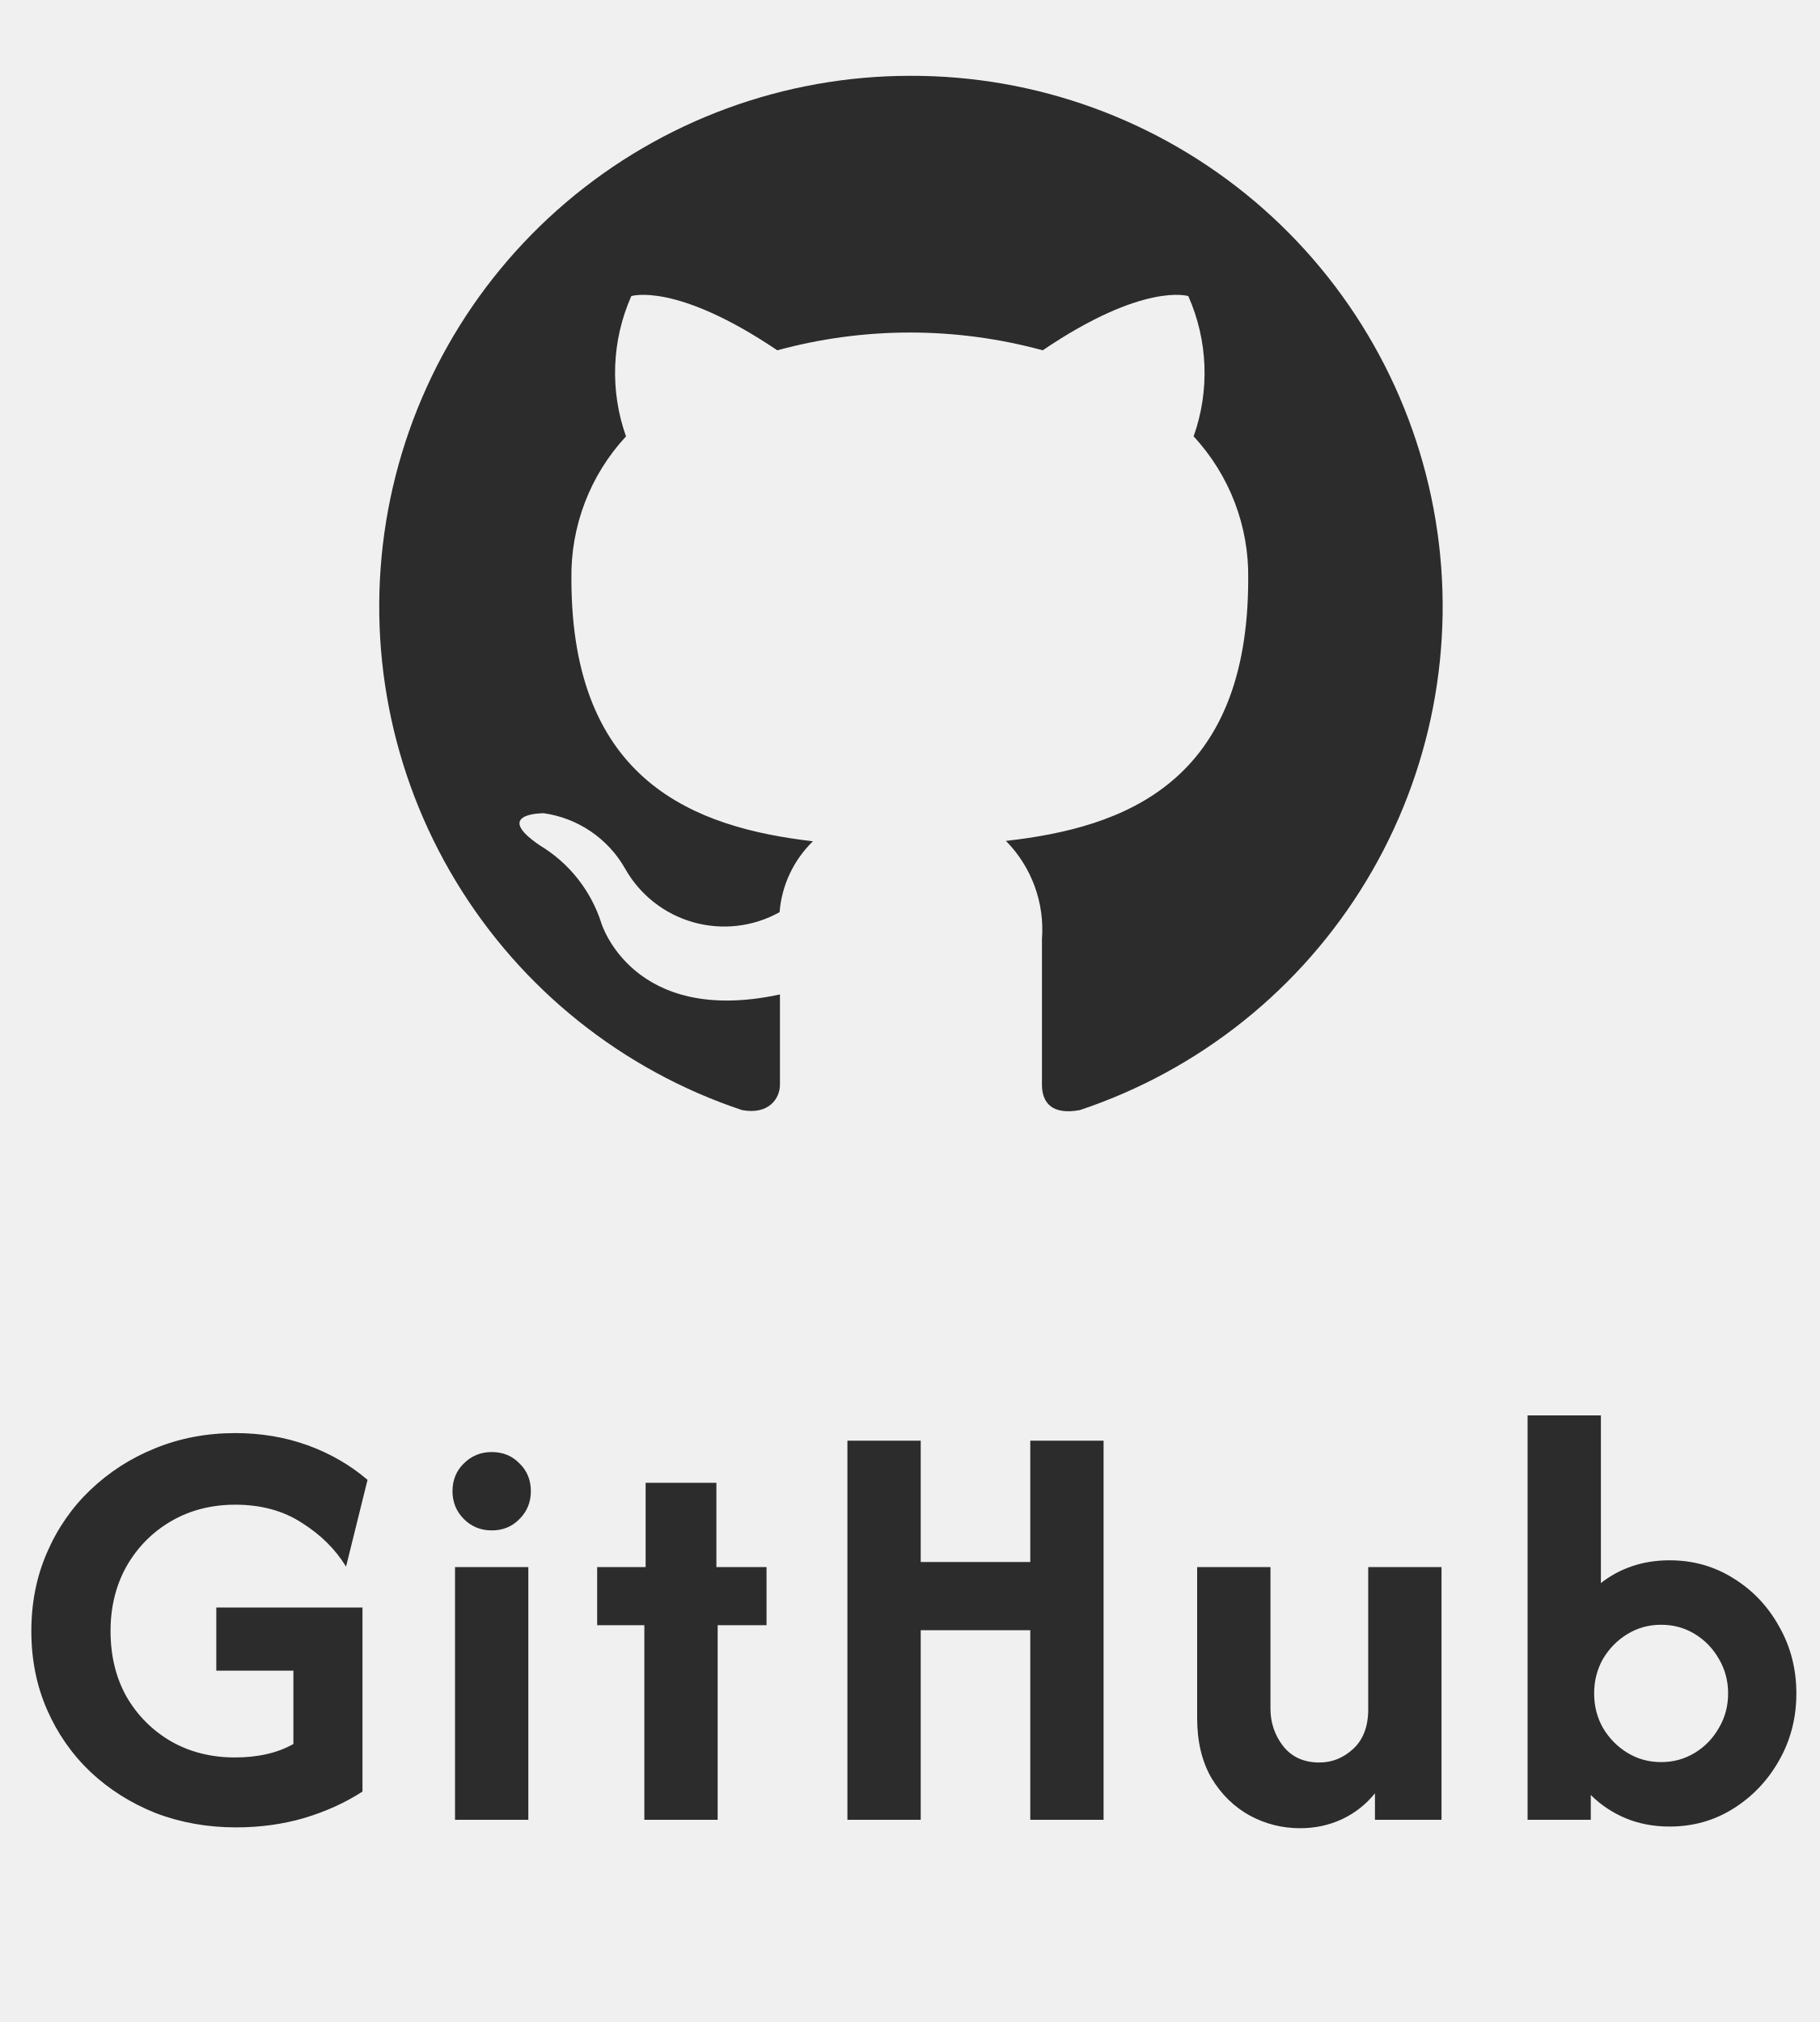
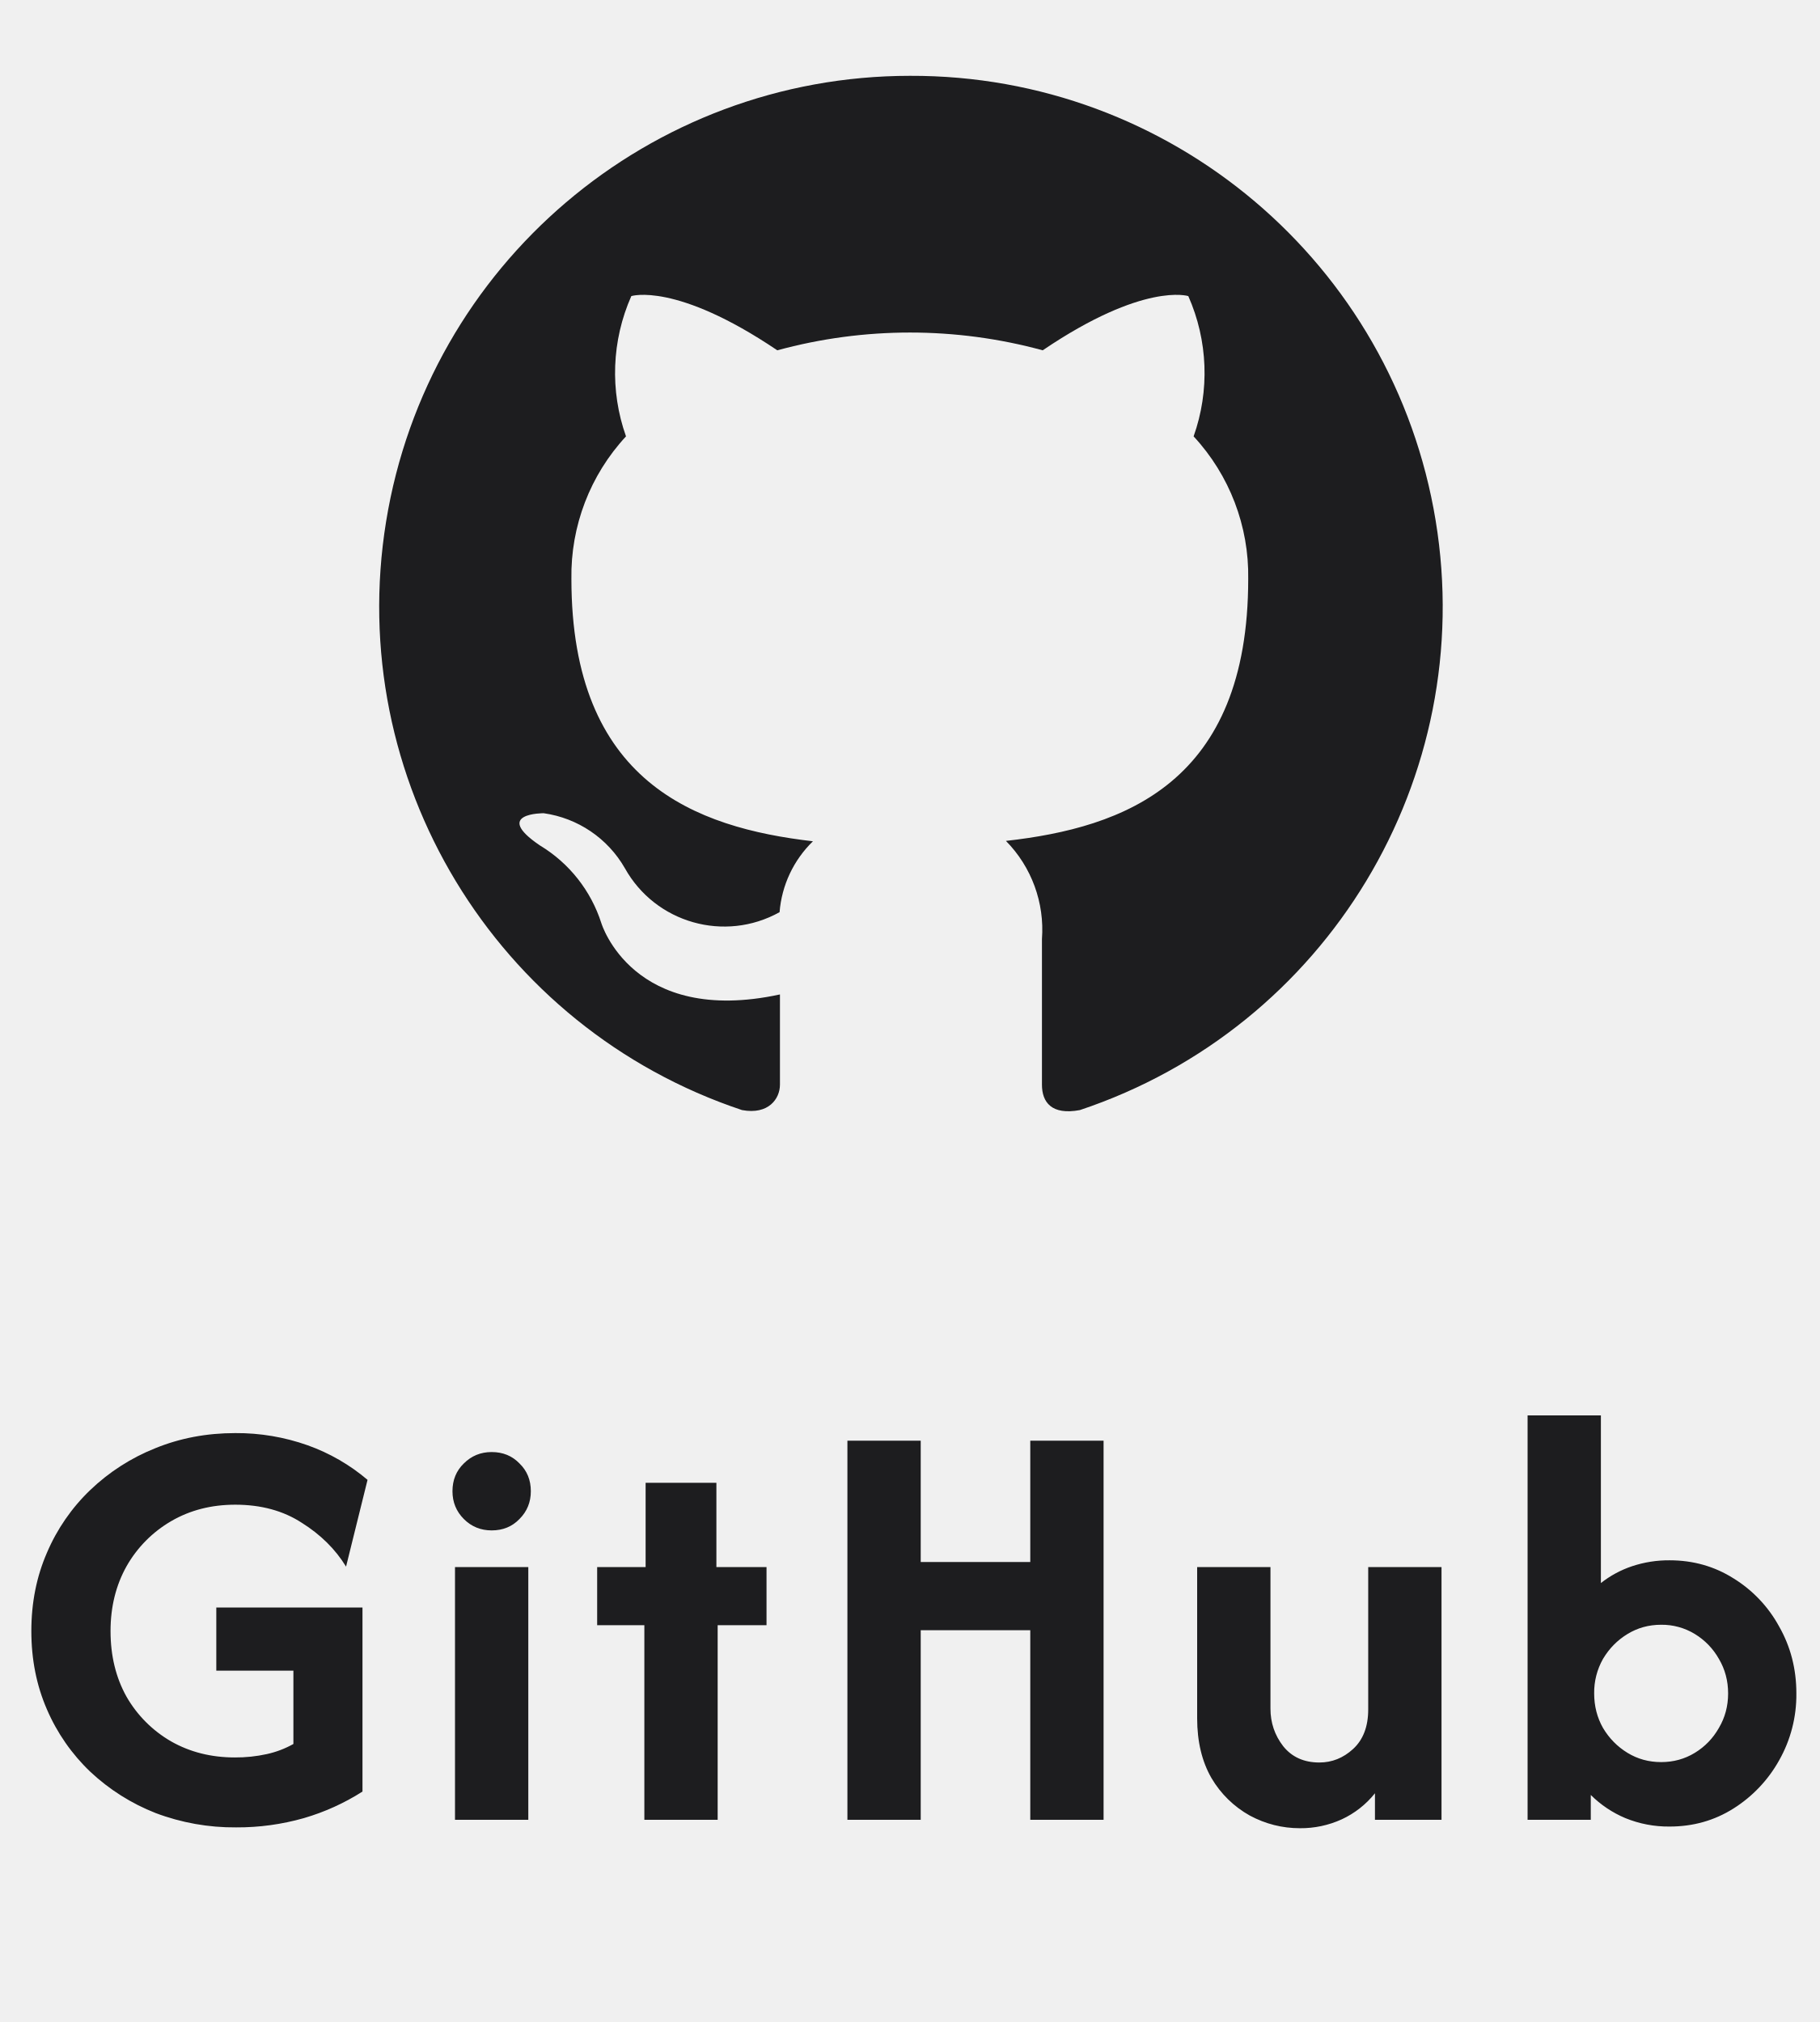
<svg xmlns="http://www.w3.org/2000/svg" width="72" height="80" viewBox="0 0 72 80" fill="none">
-   <path d="M9.34 72.3C8.207 72.3 7.145 72.111 6.157 71.733C5.179 71.344 4.318 70.8 3.573 70.1C2.84 69.4 2.268 68.578 1.857 67.633C1.445 66.689 1.24 65.656 1.24 64.533C1.24 63.411 1.445 62.378 1.857 61.433C2.268 60.478 2.84 59.65 3.573 58.95C4.318 58.239 5.173 57.689 6.14 57.3C7.118 56.9 8.173 56.7 9.307 56.7C10.329 56.7 11.284 56.861 12.173 57.183C13.062 57.506 13.851 57.961 14.54 58.55L13.69 61.983C13.268 61.294 12.684 60.717 11.94 60.25C11.207 59.772 10.329 59.533 9.307 59.533C8.362 59.533 7.518 59.75 6.773 60.183C6.029 60.617 5.44 61.211 5.007 61.967C4.584 62.722 4.373 63.578 4.373 64.533C4.373 65.511 4.584 66.378 5.007 67.133C5.44 67.878 6.029 68.467 6.773 68.9C7.518 69.322 8.357 69.533 9.29 69.533C9.745 69.533 10.168 69.489 10.556 69.4C10.945 69.311 11.295 69.178 11.607 69V66.1H8.557V63.6H14.34V70.883C13.651 71.328 12.879 71.678 12.023 71.933C11.179 72.178 10.284 72.3 9.34 72.3ZM18.001 72V62H20.901V72H18.001ZM19.451 60.55C19.018 60.55 18.651 60.4 18.351 60.1C18.051 59.8 17.901 59.433 17.901 59C17.901 58.556 18.051 58.189 18.351 57.9C18.651 57.6 19.018 57.45 19.451 57.45C19.896 57.45 20.262 57.6 20.551 57.9C20.851 58.189 21.001 58.556 21.001 59C21.001 59.433 20.851 59.8 20.551 60.1C20.262 60.4 19.896 60.55 19.451 60.55ZM25.491 72V64.3H23.624V62H25.541V58.667H28.341V62H30.324V64.3H28.391V72H25.491ZM33.524 72V57H36.424V61.8H40.758V57H43.658V72H40.758V64.5H36.424V72H33.524ZM51.427 72.333C50.727 72.333 50.066 72.167 49.444 71.833C48.821 71.489 48.316 70.994 47.927 70.35C47.549 69.694 47.36 68.906 47.36 67.983V62H50.26V67.6C50.26 68.156 50.427 68.65 50.76 69.083C51.105 69.517 51.582 69.733 52.194 69.733C52.694 69.733 53.138 69.556 53.527 69.2C53.927 68.833 54.127 68.311 54.127 67.633V62H57.027V72H54.394V70.95C54.038 71.394 53.599 71.739 53.077 71.983C52.566 72.217 52.016 72.333 51.427 72.333ZM66.049 72.267C65.415 72.267 64.832 72.156 64.299 71.933C63.776 71.711 63.321 71.406 62.932 71.017V72H60.432V56H63.332V62.633C63.699 62.344 64.11 62.122 64.565 61.967C65.021 61.811 65.515 61.733 66.049 61.733C66.982 61.733 67.826 61.972 68.582 62.45C69.338 62.917 69.938 63.55 70.382 64.35C70.838 65.15 71.065 66.033 71.065 67C71.065 67.967 70.838 68.85 70.382 69.65C69.938 70.439 69.338 71.072 68.582 71.55C67.826 72.028 66.982 72.267 66.049 72.267ZM65.715 69.717C66.204 69.717 66.649 69.594 67.049 69.35C67.449 69.106 67.765 68.778 67.999 68.367C68.243 67.956 68.365 67.5 68.365 67C68.365 66.5 68.243 66.044 67.999 65.633C67.765 65.222 67.449 64.894 67.049 64.65C66.649 64.406 66.204 64.283 65.715 64.283C65.227 64.283 64.782 64.406 64.382 64.65C63.982 64.894 63.66 65.222 63.415 65.633C63.182 66.044 63.065 66.5 63.065 67C63.065 67.5 63.182 67.956 63.415 68.367C63.66 68.778 63.982 69.106 64.382 69.35C64.782 69.594 65.227 69.717 65.715 69.717Z" fill="#2C2C2C" />
+   <path d="M9.34 72.3a8.8 8.8 0 0 1-3.183-.567A8.1 8.1 0 0 1 3.573 70.1a7.5 7.5 0 0 1-1.716-2.467q-.617-1.416-.617-3.1 0-1.683.617-3.1a7.5 7.5 0 0 1 1.716-2.483A8 8 0 0 1 6.14 57.3q1.467-.6 3.167-.6a8.4 8.4 0 0 1 2.866.483 7.6 7.6 0 0 1 2.367 1.367l-.85 3.433q-.633-1.033-1.75-1.733-1.1-.717-2.633-.717-1.418 0-2.534.65a4.8 4.8 0 0 0-1.766 1.784q-.634 1.132-.634 2.566 0 1.467.634 2.6A4.8 4.8 0 0 0 6.773 68.9q1.117.633 2.517.633a5.7 5.7 0 0 0 1.267-.133 3.8 3.8 0 0 0 1.05-.4v-2.9h-3.05v-2.5h5.783v7.283a9 9 0 0 1-2.317 1.05 9.6 9.6 0 0 1-2.683.367M18 72V62h2.9v10zm1.45-11.45q-.65 0-1.1-.45T17.9 59q0-.666.45-1.1.45-.45 1.1-.45.667 0 1.1.45.45.434.45 1.1 0 .65-.45 1.1-.433.45-1.1.45M25.491 72v-7.7h-1.867V62h1.917v-3.333h2.8V62h1.983v2.3h-1.933V72zm8.033 0V57h2.9v4.8h4.334V57h2.9v15h-2.9v-7.5h-4.334V72zm17.903.333q-1.05 0-1.983-.5a4.04 4.04 0 0 1-1.517-1.483q-.567-.983-.567-2.367V62h2.9v5.6q0 .834.5 1.483.517.65 1.434.65.75 0 1.333-.533.6-.55.6-1.567V62h2.9v10h-2.633v-1.05a3.64 3.64 0 0 1-1.317 1.033 3.9 3.9 0 0 1-1.65.35m14.622-.066a4.5 4.5 0 0 1-1.75-.334 4.3 4.3 0 0 1-1.367-.916V72h-2.5V56h2.9v6.633a4.1 4.1 0 0 1 1.233-.666 4.6 4.6 0 0 1 1.484-.234q1.4 0 2.533.717a5.1 5.1 0 0 1 1.8 1.9q.684 1.2.683 2.65a5.26 5.26 0 0 1-.683 2.65 5.3 5.3 0 0 1-1.8 1.9q-1.133.717-2.533.717m-.334-2.55q.734 0 1.334-.367.6-.366.95-.983.366-.617.366-1.367T68 65.633a2.7 2.7 0 0 0-.95-.983 2.5 2.5 0 0 0-1.334-.367q-.733 0-1.333.367-.6.366-.967.983a2.7 2.7 0 0 0-.35 1.367q0 .75.35 1.367.367.616.967.983t1.333.367" fill="#1D1D1F" />
  <g clip-path="url(#clip0_27_86)">
-     <path fill-rule="evenodd" clip-rule="evenodd" d="M36 3C31.014 3.001 26.192 4.775 22.395 8.006C18.597 11.236 16.073 15.713 15.274 20.634C14.475 25.555 15.453 30.6 18.033 34.866C20.612 39.133 24.626 42.342 29.355 43.92C30.405 44.115 30.855 43.47 30.855 42.915C30.855 42.36 30.855 41.1 30.855 39.345C25.02 40.605 23.79 36.525 23.79 36.525C23.38 35.239 22.516 34.146 21.36 33.45C19.455 32.16 21.51 32.175 21.51 32.175C22.175 32.269 22.811 32.514 23.367 32.891C23.923 33.268 24.386 33.767 24.72 34.35C25.301 35.392 26.272 36.161 27.42 36.487C28.567 36.813 29.798 36.671 30.84 36.09C30.925 35.026 31.394 34.029 32.16 33.285C27.51 32.745 22.605 30.945 22.605 22.905C22.571 20.817 23.345 18.796 24.765 17.265C24.122 15.456 24.197 13.47 24.975 11.715C24.975 11.715 26.73 11.145 30.75 13.86C34.187 12.922 37.813 12.922 41.25 13.86C45.255 11.145 47.01 11.715 47.01 11.715C47.788 13.47 47.863 15.456 47.22 17.265C48.64 18.796 49.414 20.817 49.38 22.905C49.38 30.975 44.475 32.745 39.795 33.27C40.296 33.778 40.683 34.388 40.929 35.058C41.175 35.728 41.274 36.443 41.22 37.155C41.22 39.96 41.22 42.225 41.22 42.915C41.22 43.605 41.595 44.13 42.72 43.92C47.455 42.34 51.473 39.124 54.052 34.85C56.632 30.576 57.604 25.523 56.795 20.597C55.986 15.671 53.449 11.194 49.638 7.969C45.827 4.744 40.992 2.983 36 3Z" fill="#2C2C2C" />
+     <path fill-rule="evenodd" clip-rule="evenodd" d="M36 3a21 21 0 0 0-6.645 40.92c1.05.195 1.5-.45 1.5-1.005v-3.57c-5.835 1.26-7.065-2.82-7.065-2.82a5.57 5.57 0 0 0-2.43-3.075c-1.905-1.29.15-1.275.15-1.275a4.41 4.41 0 0 1 3.21 2.175 4.5 4.5 0 0 0 6.12 1.74 4.4 4.4 0 0 1 1.32-2.805c-4.65-.54-9.555-2.34-9.555-10.38a8.1 8.1 0 0 1 2.16-5.64 7.5 7.5 0 0 1 .21-5.55s1.755-.57 5.775 2.145a19.95 19.95 0 0 1 10.5 0c4.005-2.715 5.76-2.145 5.76-2.145a7.5 7.5 0 0 1 .21 5.55 8.1 8.1 0 0 1 2.16 5.64c0 8.07-4.905 9.84-9.585 10.365a5 5 0 0 1 1.425 3.885v5.76c0 .69.375 1.215 1.5 1.005A21 21 0 0 0 36 3" fill="#1D1D1F" />
  </g>
  <defs>
    <clipPath id="clip0_27_86">
      <rect width="48" height="48" fill="white" transform="translate(12)" />
    </clipPath>
  </defs>
</svg>
